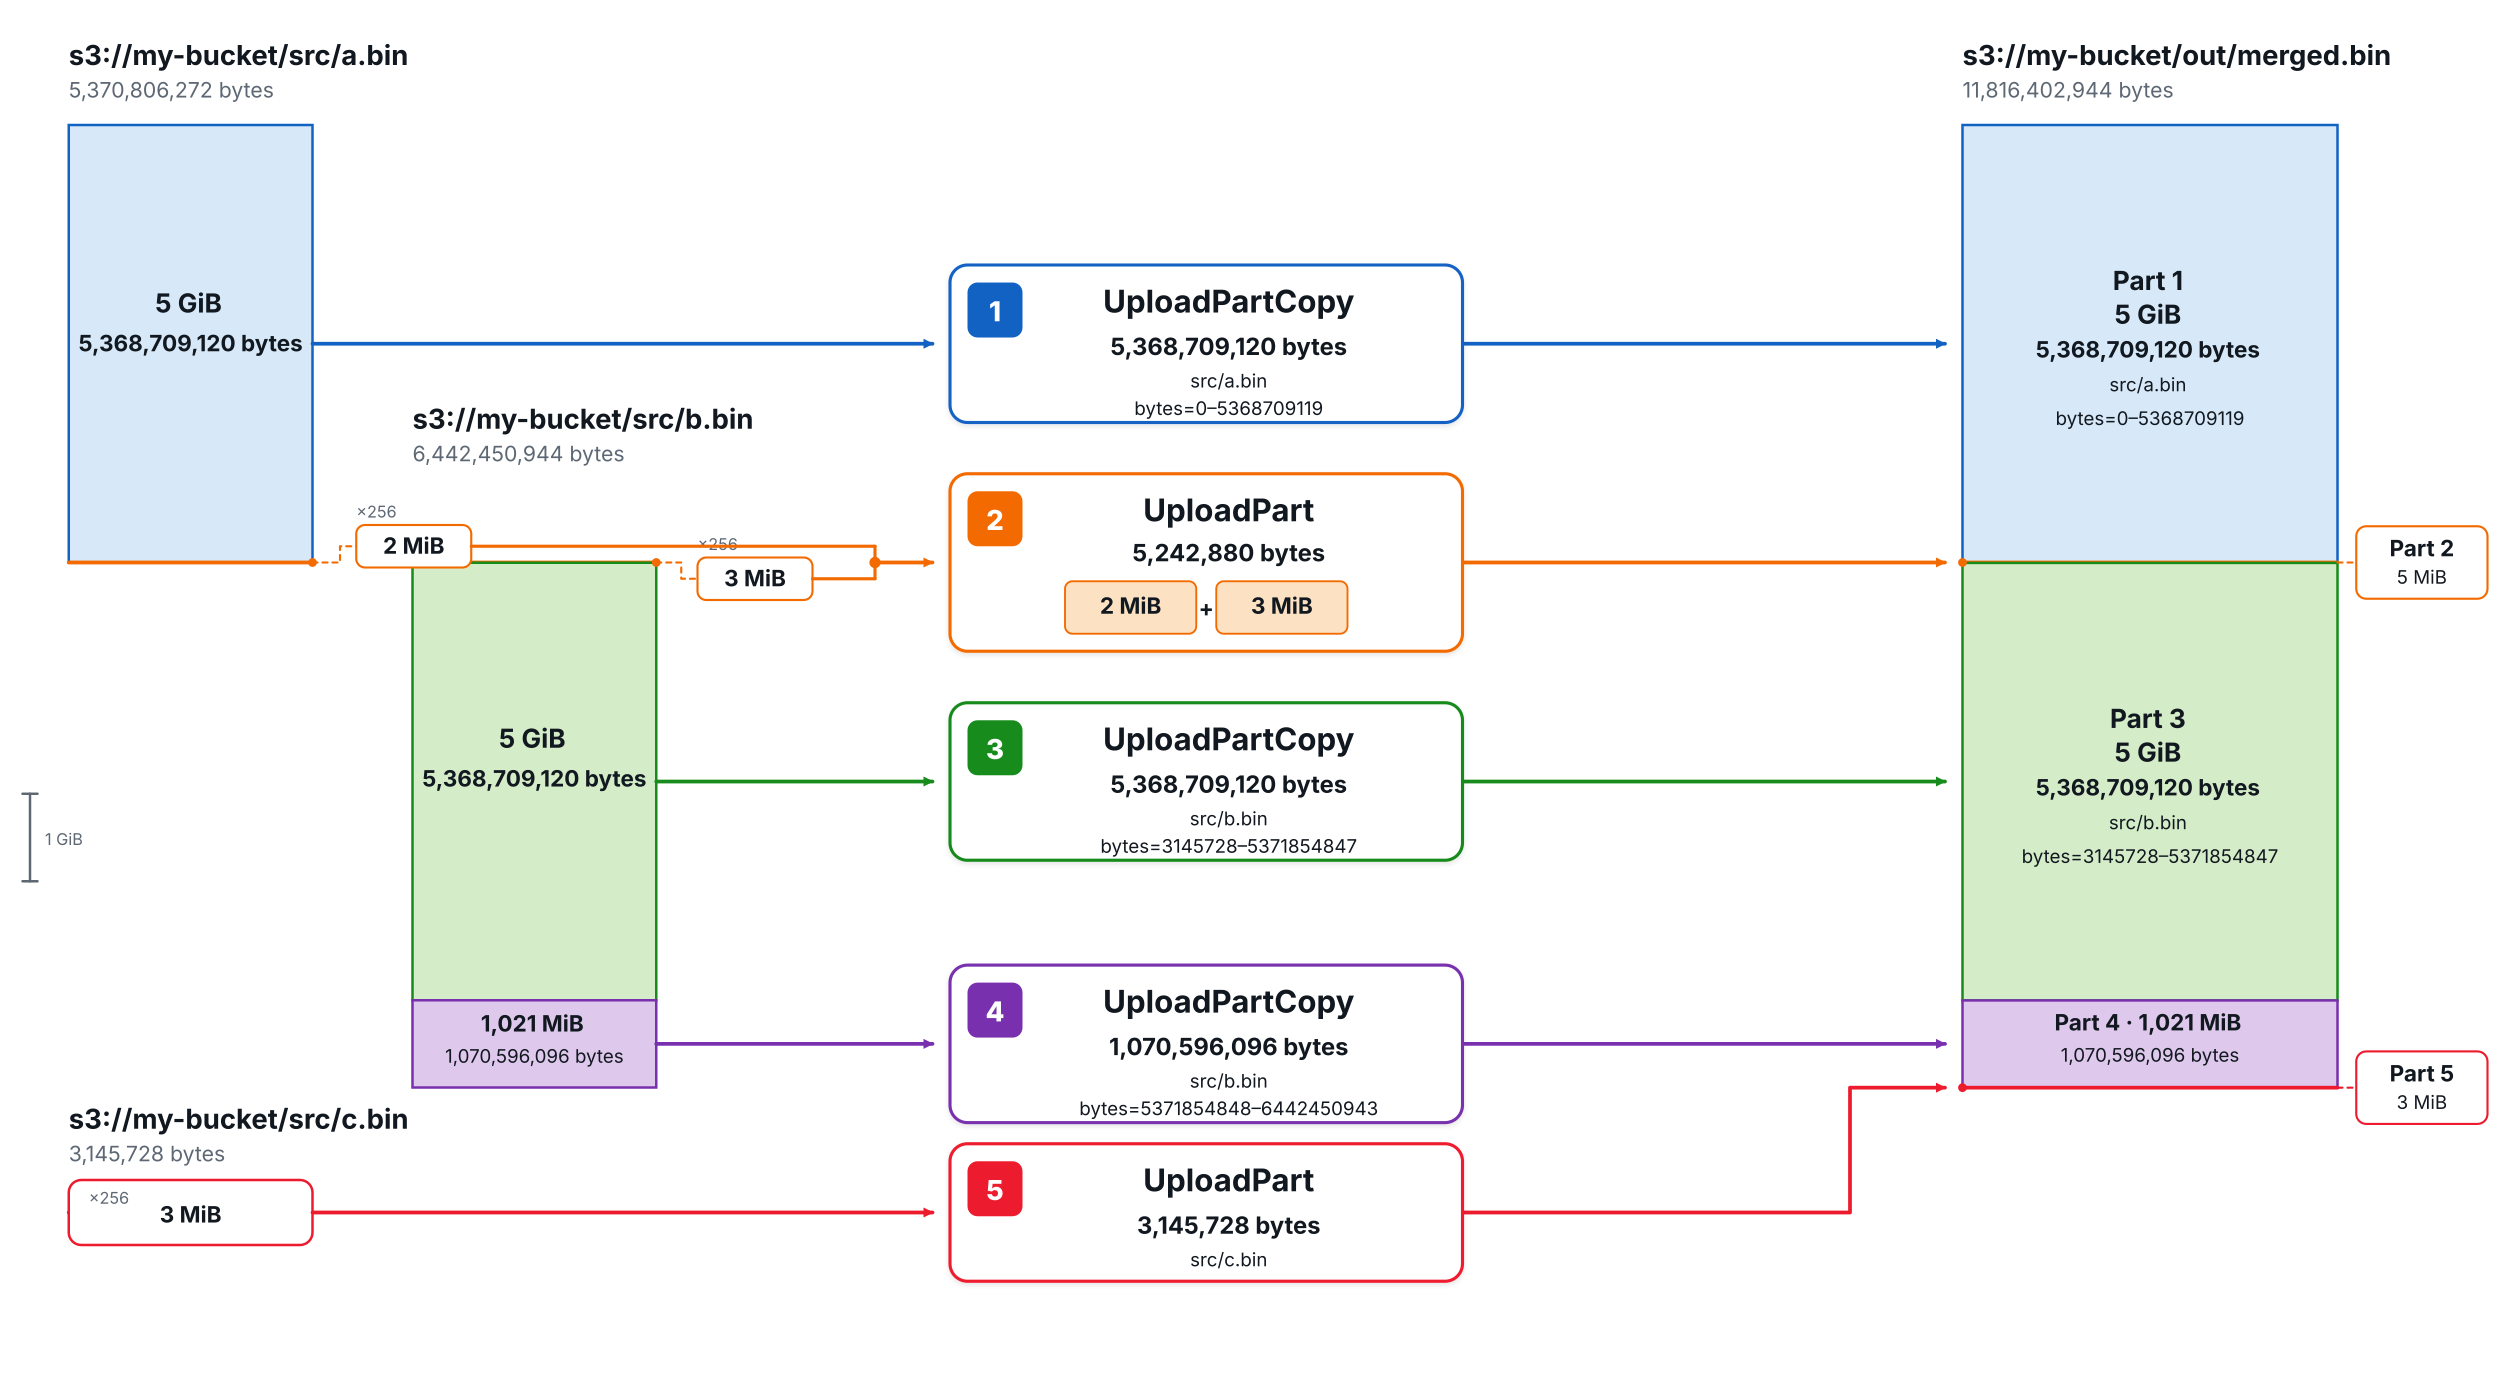
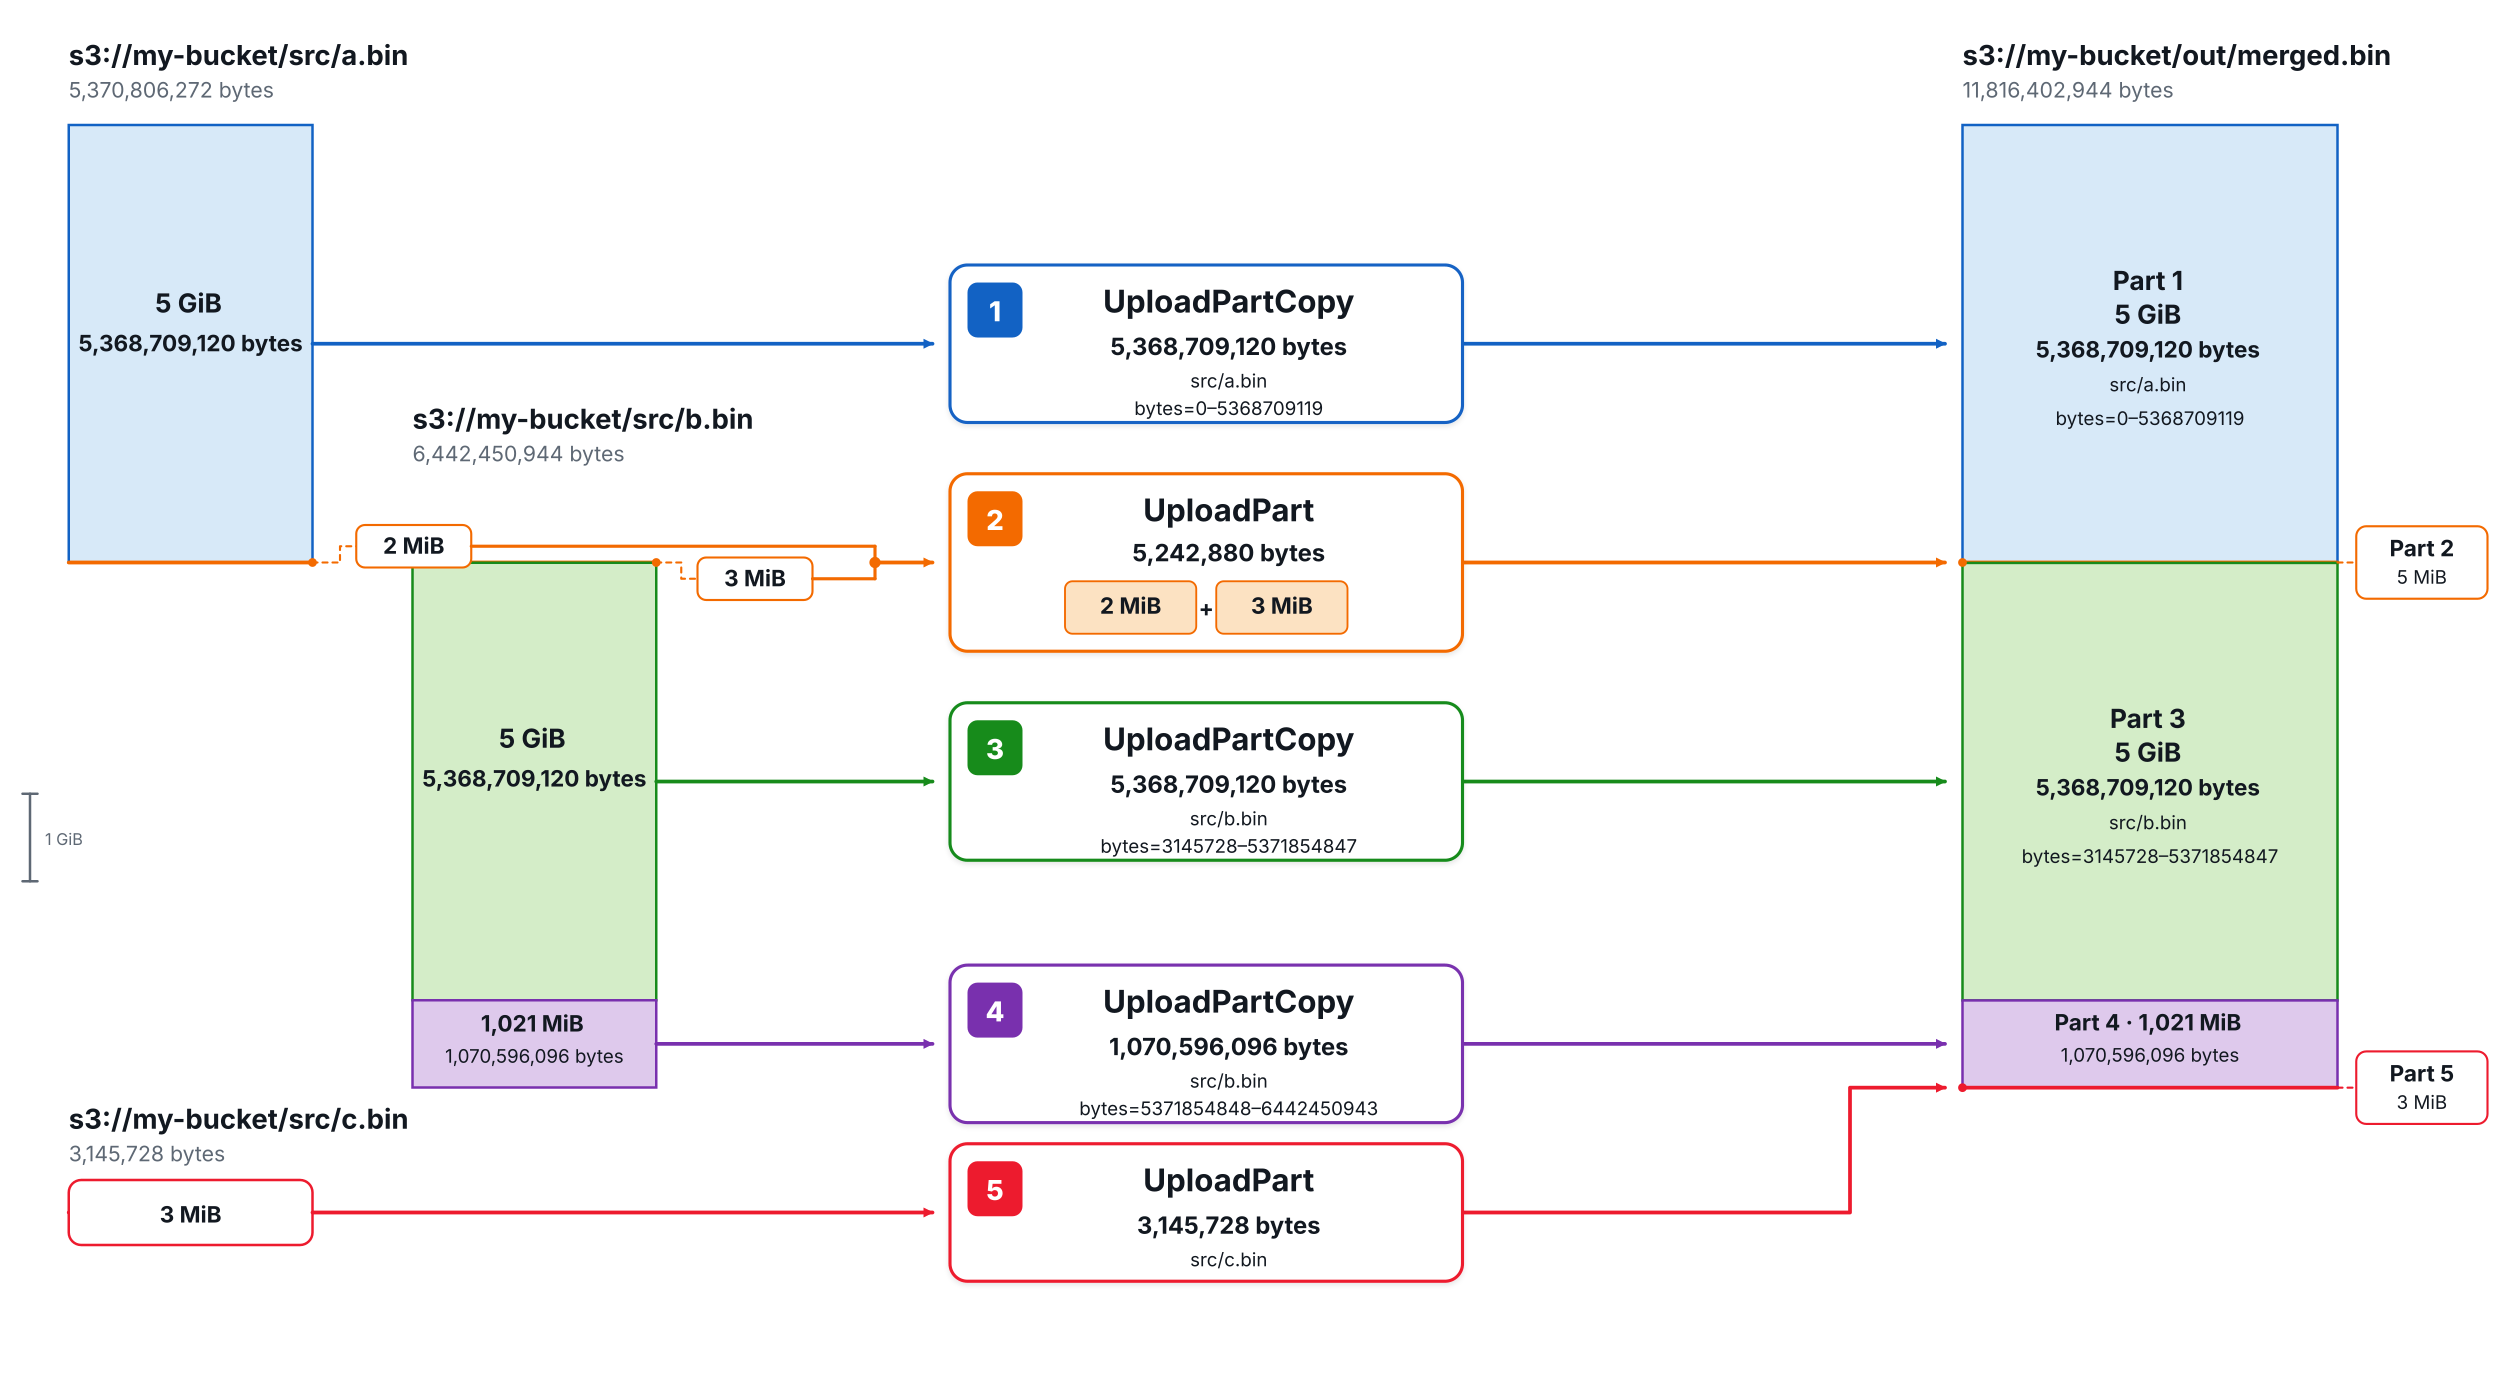
<svg xmlns="http://www.w3.org/2000/svg" width="2000" height="1100" viewBox="0 0 2000 1100">
  <defs>
    <filter id="shadow" x="-20%" y="-20%" width="140%" height="140%">
      <feDropShadow dx="0" dy="2" stdDeviation="2.2" flood-color="#000" flood-opacity="0.10" />
    </filter>
    <marker id="arr-blue" markerWidth="8" markerHeight="8" refX="7.2" refY="4" orient="auto" markerUnits="userSpaceOnUse">
      <path d="M0,0 L8,4 L0,8 Z" fill="#1262C4" />
    </marker>
    <marker id="arr-orange" markerWidth="8" markerHeight="8" refX="7.2" refY="4" orient="auto" markerUnits="userSpaceOnUse">
      <path d="M0,0 L8,4 L0,8 Z" fill="#F36A00" />
    </marker>
    <marker id="arr-green" markerWidth="8" markerHeight="8" refX="7.2" refY="4" orient="auto" markerUnits="userSpaceOnUse">
      <path d="M0,0 L8,4 L0,8 Z" fill="#178B1B" />
    </marker>
    <marker id="arr-purple" markerWidth="8" markerHeight="8" refX="7.2" refY="4" orient="auto" markerUnits="userSpaceOnUse">
      <path d="M0,0 L8,4 L0,8 Z" fill="#7930AE" />
    </marker>
    <marker id="arr-red" markerWidth="8" markerHeight="8" refX="7.2" refY="4" orient="auto" markerUnits="userSpaceOnUse">
      <path d="M0,0 L8,4 L0,8 Z" fill="#ED1B2E" />
    </marker>
    <style>text{font-family:Inter,"Noto Sans","Noto Sans CJK JP","DejaVu Sans",sans-serif;fill:#121820}.path{font-size:22px;font-weight:700}.total{font-size:17px;fill:#5E6874}.big{font-size:21px;font-weight:750}.med{font-size:18px;font-weight:650}.small{font-size:15px}.tiny{font-size:13px;fill:#5E6874}.reqtitle{font-size:25px;font-weight:750}.reqsize{font-size:19px;font-weight:650}.reqdetail{font-size:15px}.badge{font-size:22px;font-weight:800;fill:#fff}</style>
  </defs>
  <rect width="2000" height="1100" fill="#fff" />
  <line x1="24.00" y1="635.00" x2="24.00" y2="705.00" stroke="#5E6874" stroke-width="2" stroke-linecap="round" />
  <line x1="18.00" y1="635.00" x2="30.00" y2="635.00" stroke="#5E6874" stroke-width="2" stroke-linecap="round" />
  <line x1="18.00" y1="705.00" x2="30.00" y2="705.00" stroke="#5E6874" stroke-width="2" stroke-linecap="round" />
  <text x="36.00" y="676.00" text-anchor="start" class="tiny">1 GiB</text>
  <text x="55.00" y="52.00" text-anchor="start" class="path">s3://my-bucket/src/a.bin</text>
  <text x="55.00" y="78.00" text-anchor="start" class="total">5,370,806,272 bytes</text>
  <rect x="55.00" y="100.00" width="195.00" height="350.00" rx="0" fill="#D7E9F8" stroke="#1262C4" stroke-width="2" />
  <rect x="55.00" y="450.00" width="195.00" height="0.20" rx="0" fill="#FCE2C2" stroke="#F36A00" stroke-width="1" />
  <line x1="55.00" y1="450.00" x2="250.00" y2="450.00" stroke="#F36A00" stroke-width="3" stroke-linecap="round" />
  <text x="152.50" y="250.00" text-anchor="middle">
    <tspan x="152.50" dy="0" class="big">5 GiB</tspan>
    <tspan x="152.50" dy="31" class="med">5,368,709,120 bytes</tspan>
  </text>
  <text x="330.00" y="343.00" text-anchor="start" class="path">s3://my-bucket/src/b.bin</text>
  <text x="330.00" y="369.00" text-anchor="start" class="total">6,442,450,944 bytes</text>
  <rect x="330.00" y="450.00" width="195.00" height="0.21" rx="0" fill="#FCE2C2" stroke="#F36A00" stroke-width="1" />
  <line x1="330.00" y1="450.00" x2="525.00" y2="450.00" stroke="#F36A00" stroke-width="3" stroke-linecap="round" />
  <rect x="330.00" y="450.21" width="195.00" height="350.00" rx="0" fill="#D4EDC8" stroke="#178B1B" stroke-width="2" />
  <rect x="330.00" y="800.21" width="195.00" height="69.79" rx="0" fill="#DEC9EC" stroke="#7930AE" stroke-width="2" />
  <text x="427.50" y="598.21" text-anchor="middle">
    <tspan x="427.50" dy="0" class="big">5 GiB</tspan>
    <tspan x="427.50" dy="31" class="med">5,368,709,120 bytes</tspan>
  </text>
  <text x="427.50" y="825.21" text-anchor="middle">
    <tspan x="427.50" dy="0" class="med">1,021 MiB</tspan>
    <tspan x="427.50" dy="25" class="small">1,070,596,096 bytes</tspan>
  </text>
  <text x="55.00" y="903.00" text-anchor="start" class="path">s3://my-bucket/src/c.bin</text>
  <text x="55.00" y="929.00" text-anchor="start" class="total">3,145,728 bytes</text>
  <line x1="55.00" y1="970.00" x2="250.00" y2="970.00" stroke="#ED1B2E" stroke-width="3" stroke-linecap="round" />
  <rect x="55.00" y="944.00" width="195.00" height="52.00" rx="10" fill="#FFFFFF" stroke="#ED1B2E" stroke-width="2" />
-   <text x="71.00" y="963.00" text-anchor="start" class="tiny" fill="#ED1B2E">×256</text>
  <text x="152.50" y="978.00" text-anchor="middle" class="med">3 MiB</text>
  <path d="M 250 450.0 H 272 V 437 H 285" fill="none" stroke="#F36A00" stroke-width="1.7" stroke-linecap="round" stroke-linejoin="round" stroke-dasharray="4 4" />
  <rect x="285.00" y="420.00" width="92.00" height="34.00" rx="7" fill="#FFFFFF" stroke="#F36A00" stroke-width="1.7" />
  <text x="331.00" y="443.00" text-anchor="middle" class="med">2 MiB</text>
-   <text x="285.00" y="414.00" text-anchor="start" class="tiny" fill="#F36A00">×256</text>
  <path d="M 525 450.0 H 545 V 463 H 558" fill="none" stroke="#F36A00" stroke-width="1.7" stroke-linecap="round" stroke-linejoin="round" stroke-dasharray="4 4" />
  <rect x="558.00" y="446.00" width="92.00" height="34.00" rx="7" fill="#FFFFFF" stroke="#F36A00" stroke-width="1.7" />
  <text x="604.00" y="469.00" text-anchor="middle" class="med">3 MiB</text>
-   <text x="558.00" y="440.00" text-anchor="start" class="tiny" fill="#F36A00">×256</text>
  <text x="1570.00" y="52.00" text-anchor="start" class="path">s3://my-bucket/out/merged.bin</text>
  <text x="1570.00" y="78.00" text-anchor="start" class="total">11,816,402,944 bytes</text>
  <rect x="1570.00" y="100.00" width="300.00" height="350.00" rx="0" fill="#D7E9F8" stroke="#1262C4" stroke-width="2" />
  <rect x="1570.00" y="450.00" width="300.00" height="0.34" rx="0" fill="#FCE2C2" stroke="#F36A00" stroke-width="1" />
  <line x1="1570.00" y1="450.00" x2="1870.00" y2="450.00" stroke="#F36A00" stroke-width="3" stroke-linecap="round" />
  <rect x="1570.00" y="450.34" width="300.00" height="350.00" rx="0" fill="#D4EDC8" stroke="#178B1B" stroke-width="2" />
  <rect x="1570.00" y="800.34" width="300.00" height="69.79" rx="0" fill="#DEC9EC" stroke="#7930AE" stroke-width="2" />
  <rect x="1570.00" y="870.14" width="300.00" height="0.21" rx="0" fill="#F7CBD0" stroke="#ED1B2E" stroke-width="1" />
  <line x1="1570.00" y1="870.14" x2="1870.00" y2="870.14" stroke="#ED1B2E" stroke-width="3" stroke-linecap="round" />
  <text x="1720.00" y="232.00" text-anchor="middle">
    <tspan x="1720.00" dy="0" class="big">Part 1</tspan>
    <tspan x="1720.00" dy="27" class="big">5 GiB</tspan>
    <tspan x="1720.00" dy="27" class="med">5,368,709,120 bytes</tspan>
    <tspan x="1720.00" dy="27" class="small">src/a.bin</tspan>
    <tspan x="1720.00" dy="27" class="small">bytes=0–5368709119</tspan>
  </text>
  <text x="1720.00" y="582.34" text-anchor="middle">
    <tspan x="1720.00" dy="0" class="big">Part 3</tspan>
    <tspan x="1720.00" dy="27" class="big">5 GiB</tspan>
    <tspan x="1720.00" dy="27" class="med">5,368,709,120 bytes</tspan>
    <tspan x="1720.00" dy="27" class="small">src/b.bin</tspan>
    <tspan x="1720.00" dy="27" class="small">bytes=3145728–5371854847</tspan>
  </text>
  <text x="1720.00" y="824.34" text-anchor="middle">
    <tspan x="1720.00" dy="0" class="med">Part 4 · 1,021 MiB</tspan>
    <tspan x="1720.00" dy="25" class="small">1,070,596,096 bytes</tspan>
  </text>
  <rect x="1885.00" y="421.00" width="105.00" height="58.00" rx="8" fill="#FFFFFF" stroke="#F36A00" stroke-width="1.7" />
  <text x="1937.50" y="445.00" text-anchor="middle" class="med">Part 2</text>
  <text x="1937.50" y="467.00" text-anchor="middle" class="small">5 MiB</text>
  <line x1="1870.00" y1="450.00" x2="1885.00" y2="450.00" stroke="#F36A00" stroke-width="1.7" stroke-linecap="round" stroke-dasharray="4 4" />
  <rect x="1885.00" y="841.14" width="105.00" height="58.00" rx="8" fill="#FFFFFF" stroke="#ED1B2E" stroke-width="1.7" />
  <text x="1937.50" y="865.14" text-anchor="middle" class="med">Part 5</text>
  <text x="1937.50" y="887.14" text-anchor="middle" class="small">3 MiB</text>
  <line x1="1870.00" y1="870.14" x2="1885.00" y2="870.14" stroke="#ED1B2E" stroke-width="1.7" stroke-linecap="round" stroke-dasharray="4 4" />
  <line x1="250.00" y1="275.00" x2="746.00" y2="275.00" stroke="#1262C4" stroke-width="3" stroke-linecap="round" marker-end="url(#arr-blue)" />
  <line x1="377.00" y1="437.00" x2="700.00" y2="437.00" stroke="#F36A00" stroke-width="2.5" stroke-linecap="round" />
  <line x1="650.00" y1="463.00" x2="700.00" y2="463.00" stroke="#F36A00" stroke-width="2.5" stroke-linecap="round" />
  <line x1="700.00" y1="437.00" x2="700.00" y2="463.00" stroke="#F36A00" stroke-width="2.5" stroke-linecap="round" />
  <circle cx="700" cy="450" r="4.5" fill="#F36A00" />
  <line x1="704.00" y1="450.00" x2="746.00" y2="450.00" stroke="#F36A00" stroke-width="3" stroke-linecap="round" marker-end="url(#arr-orange)" />
  <line x1="525.00" y1="625.21" x2="746.00" y2="625.21" stroke="#178B1B" stroke-width="3" stroke-linecap="round" marker-end="url(#arr-green)" />
  <line x1="525.00" y1="835.10" x2="746.00" y2="835.10" stroke="#7930AE" stroke-width="3" stroke-linecap="round" marker-end="url(#arr-purple)" />
  <line x1="250.00" y1="970.00" x2="746.00" y2="970.00" stroke="#ED1B2E" stroke-width="3" stroke-linecap="round" marker-end="url(#arr-red)" />
  <line x1="1170.00" y1="275.00" x2="1556.00" y2="275.00" stroke="#1262C4" stroke-width="3" stroke-linecap="round" marker-end="url(#arr-blue)" />
  <line x1="1170.00" y1="450.00" x2="1556.00" y2="450.00" stroke="#F36A00" stroke-width="3" stroke-linecap="round" marker-end="url(#arr-orange)" />
  <line x1="1170.00" y1="625.21" x2="1556.00" y2="625.21" stroke="#178B1B" stroke-width="3" stroke-linecap="round" marker-end="url(#arr-green)" />
  <line x1="1170.00" y1="835.10" x2="1556.00" y2="835.10" stroke="#7930AE" stroke-width="3" stroke-linecap="round" marker-end="url(#arr-purple)" />
  <path d="M 1170 970 H 1480 V 870.137 H 1556" fill="none" stroke="#ED1B2E" stroke-width="3" stroke-linecap="round" stroke-linejoin="round" marker-end="url(#arr-red)" />
  <rect x="760.00" y="212.00" width="410.00" height="126.00" rx="14" fill="#FFFFFF" stroke="#1262C4" stroke-width="2.5" filter="url(#shadow)" />
  <rect x="774.00" y="226.00" width="44.00" height="44.00" rx="8" fill="#1262C4" />
  <text x="796.00" y="257.00" text-anchor="middle" class="badge">1</text>
  <text x="983.00" y="250.00" text-anchor="middle" class="reqtitle">UploadPartCopy</text>
  <text x="983.00" y="284.00" text-anchor="middle" class="reqsize">5,368,709,120 bytes</text>
  <text x="983.00" y="310.00" text-anchor="middle" class="reqdetail">src/a.bin</text>
  <text x="983.00" y="332.00" text-anchor="middle" class="reqdetail">bytes=0–5368709119</text>
  <rect x="760.00" y="379.00" width="410.00" height="142.00" rx="14" fill="#FFFFFF" stroke="#F36A00" stroke-width="2.5" filter="url(#shadow)" />
  <rect x="774.00" y="393.00" width="44.00" height="44.00" rx="8" fill="#F36A00" />
  <text x="796.00" y="424.00" text-anchor="middle" class="badge">2</text>
  <text x="983.00" y="417.00" text-anchor="middle" class="reqtitle">UploadPart</text>
  <text x="983.00" y="449.00" text-anchor="middle" class="reqsize">5,242,880 bytes</text>
  <rect x="852.00" y="465.00" width="105.00" height="42.00" rx="6" fill="#FCE2C2" stroke="#F36A00" stroke-width="1.5" />
  <rect x="973.00" y="465.00" width="105.00" height="42.00" rx="6" fill="#FCE2C2" stroke="#F36A00" stroke-width="1.5" />
  <text x="904.50" y="491.00" text-anchor="middle" class="med">2 MiB</text>
  <text x="1025.50" y="491.00" text-anchor="middle" class="med">3 MiB</text>
  <text x="965.00" y="493.00" text-anchor="middle" class="med">+</text>
  <rect x="760.00" y="562.21" width="410.00" height="126.00" rx="14" fill="#FFFFFF" stroke="#178B1B" stroke-width="2.5" filter="url(#shadow)" />
  <rect x="774.00" y="576.21" width="44.00" height="44.00" rx="8" fill="#178B1B" />
  <text x="796.00" y="607.21" text-anchor="middle" class="badge">3</text>
  <text x="983.00" y="600.21" text-anchor="middle" class="reqtitle">UploadPartCopy</text>
  <text x="983.00" y="634.21" text-anchor="middle" class="reqsize">5,368,709,120 bytes</text>
  <text x="983.00" y="660.21" text-anchor="middle" class="reqdetail">src/b.bin</text>
  <text x="983.00" y="682.21" text-anchor="middle" class="reqdetail">bytes=3145728–5371854847</text>
  <rect x="760.00" y="772.10" width="410.00" height="126.00" rx="14" fill="#FFFFFF" stroke="#7930AE" stroke-width="2.5" filter="url(#shadow)" />
  <rect x="774.00" y="786.10" width="44.00" height="44.00" rx="8" fill="#7930AE" />
  <text x="796.00" y="817.10" text-anchor="middle" class="badge">4</text>
  <text x="983.00" y="810.10" text-anchor="middle" class="reqtitle">UploadPartCopy</text>
  <text x="983.00" y="844.10" text-anchor="middle" class="reqsize">1,070,596,096 bytes</text>
  <text x="983.00" y="870.10" text-anchor="middle" class="reqdetail">src/b.bin</text>
  <text x="983.00" y="892.10" text-anchor="middle" class="reqdetail">bytes=5371854848–6442450943</text>
  <rect x="760.00" y="915.00" width="410.00" height="110.00" rx="14" fill="#FFFFFF" stroke="#ED1B2E" stroke-width="2.5" filter="url(#shadow)" />
  <rect x="774.00" y="929.00" width="44.00" height="44.00" rx="8" fill="#ED1B2E" />
  <text x="796.00" y="960.00" text-anchor="middle" class="badge">5</text>
  <text x="983.00" y="953.00" text-anchor="middle" class="reqtitle">UploadPart</text>
  <text x="983.00" y="987.00" text-anchor="middle" class="reqsize">3,145,728 bytes</text>
  <text x="983.00" y="1013.00" text-anchor="middle" class="reqdetail">src/c.bin</text>
  <circle cx="250" cy="450.0" r="3.5" fill="#F36A00" />
  <circle cx="525" cy="450.0" r="3.5" fill="#F36A00" />
  <circle cx="1570" cy="450.0" r="3.5" fill="#F36A00" />
  <circle cx="1570" cy="870.137" r="3.5" fill="#ED1B2E" />
</svg>
